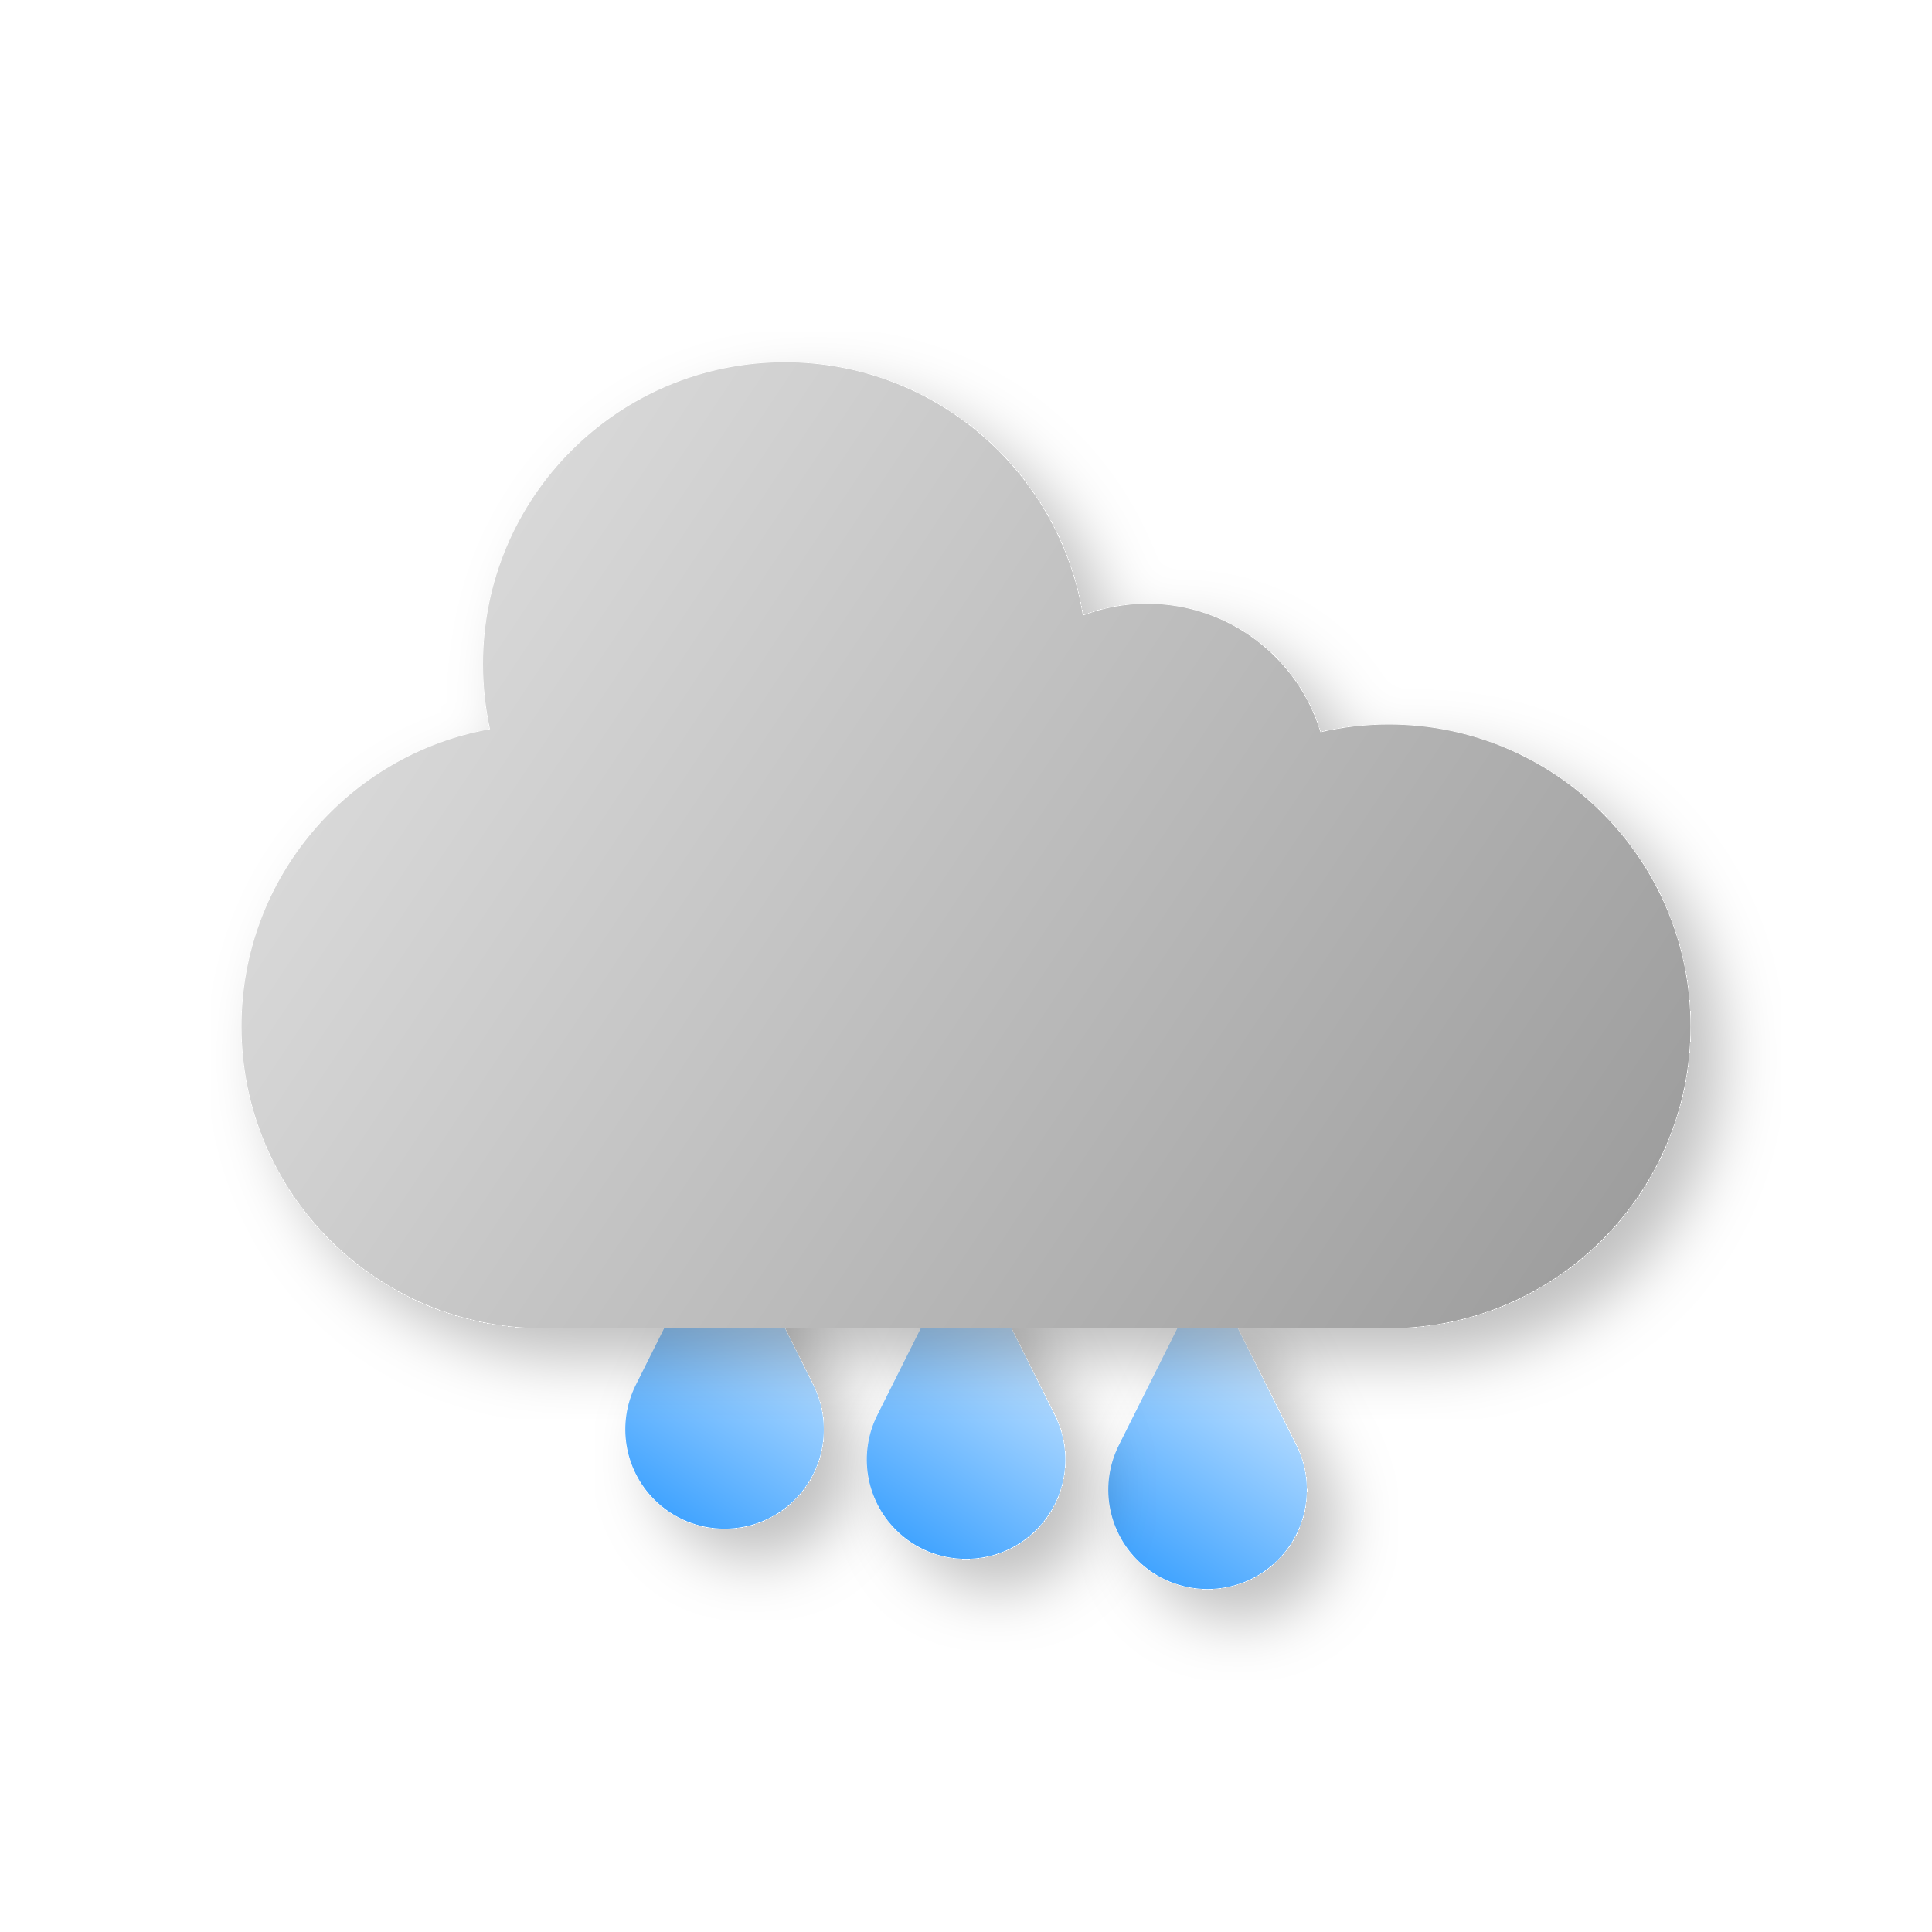
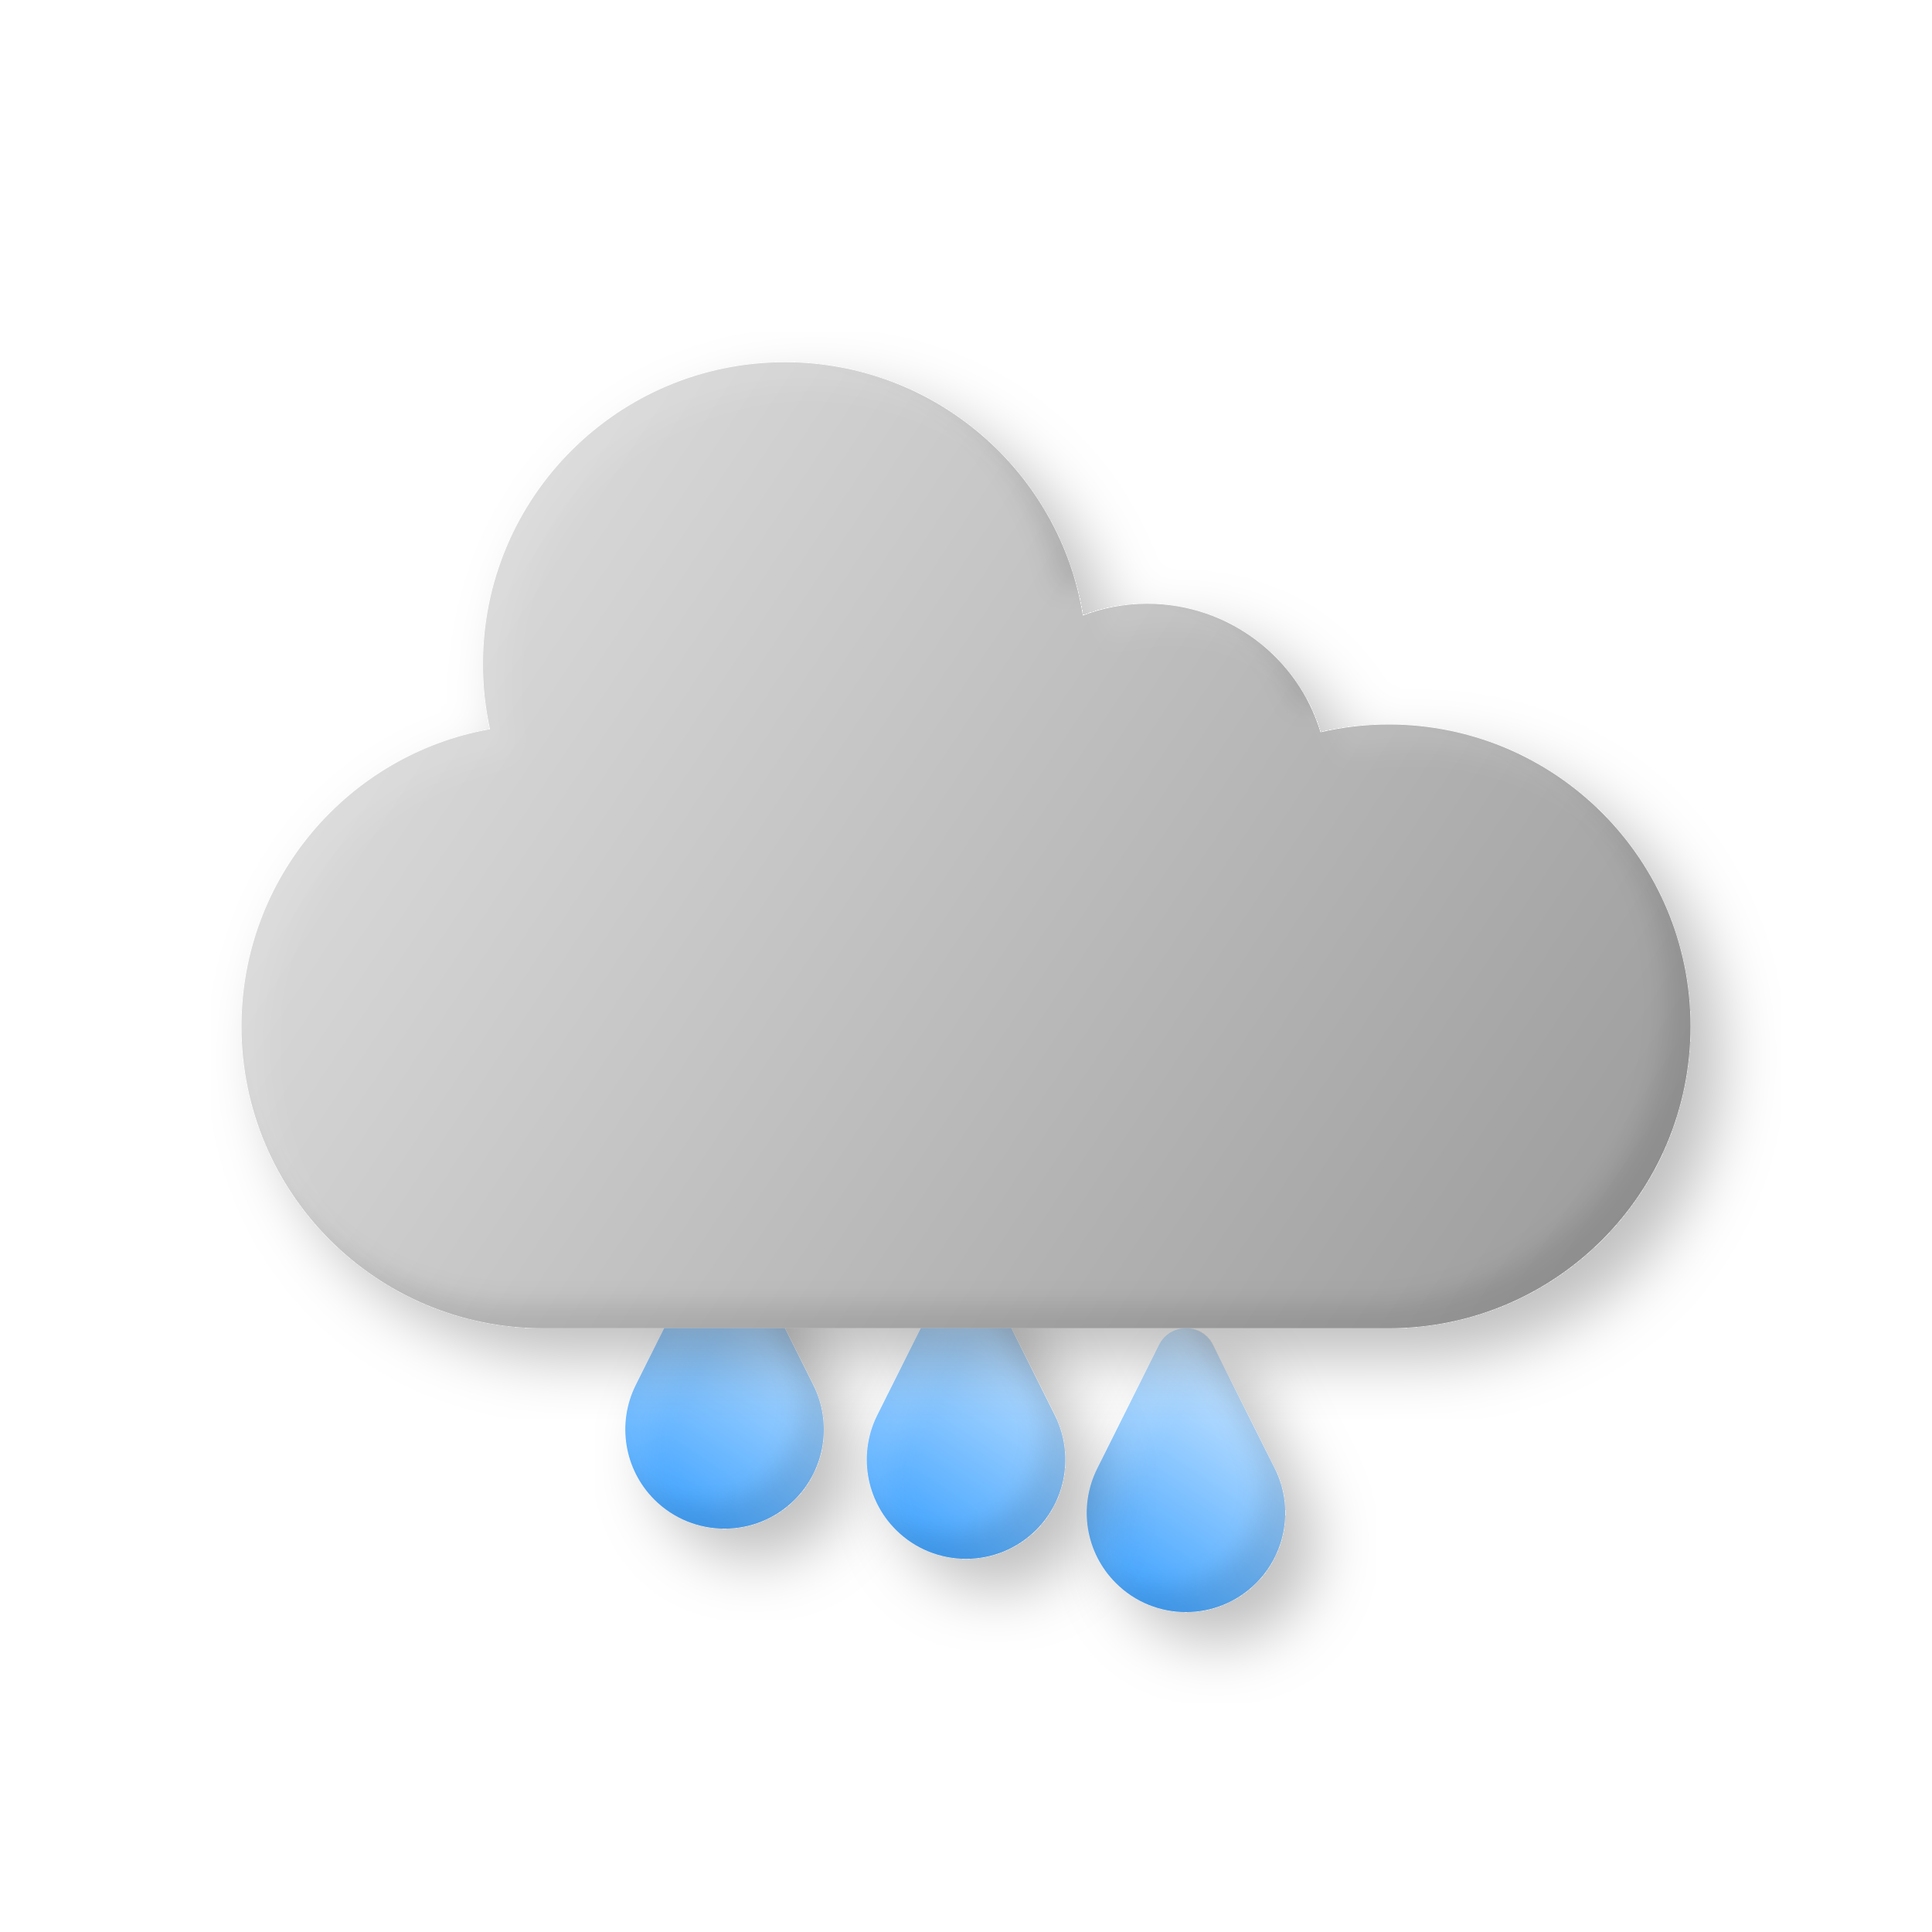
<svg xmlns="http://www.w3.org/2000/svg" width="16" height="16" viewBox="0 0 16 16" fill="none">
-   <g filter="url(#filter0_d_1308_122)">
-     <path d="M10.736 11.97L10.224 10.947C10.132 10.763 9.869 10.763 9.777 10.947L9.265 11.97C9.107 12.287 9.169 12.669 9.419 12.919C9.74 13.24 10.261 13.24 10.582 12.919C10.832 12.669 10.894 12.287 10.736 11.97Z" fill="url(#paint0_linear_1308_122)" />
+   <g filter="url(#filter0_dii_1308_122)">
+     <path d="M10.557 12.161L10.045 11.138C9.953 10.954 9.69 10.954 9.598 11.138L9.087 12.161C8.928 12.478 8.99 12.86 9.241 13.11C9.561 13.431 10.082 13.431 10.403 13.11C10.653 12.86 10.715 12.478 10.557 12.161Z" fill="url(#paint0_linear_1308_122)" />
  </g>
-   <g filter="url(#filter1_d_1308_122)">
+   <g filter="url(#filter1_dii_1308_122)">
    <path d="M6.735 11.47L6.224 10.447C6.132 10.263 5.869 10.263 5.777 10.447L5.265 11.47C5.107 11.787 5.169 12.169 5.419 12.419C5.74 12.74 6.261 12.74 6.582 12.419C6.832 12.169 6.894 11.787 6.735 11.47Z" fill="url(#paint1_linear_1308_122)" />
  </g>
-   <g filter="url(#filter2_d_1308_122)">
+   <g filter="url(#filter2_dii_1308_122)">
    <path d="M8.735 11.72L8.224 10.697C8.132 10.513 7.869 10.513 7.777 10.697L7.265 11.72C7.107 12.037 7.169 12.419 7.419 12.669C7.74 12.99 8.261 12.99 8.582 12.669C8.832 12.419 8.894 12.037 8.735 11.72Z" fill="url(#paint2_linear_1308_122)" />
  </g>
-   <g filter="url(#filter3_d_1308_122)">
+   <g filter="url(#filter3_dii_1308_122)">
    <path fill-rule="evenodd" clip-rule="evenodd" d="M2 8.5C2 9.881 3.119 11 4.5 11H11.5C12.881 11 14 9.881 14 8.5C14 7.119 12.881 6 11.5 6C11.306 6 11.117 6.022 10.936 6.064C10.749 5.448 10.177 5 9.5 5C9.313 5 9.133 5.034 8.968 5.097C8.775 3.908 7.744 3 6.5 3C5.119 3 4 4.119 4 5.5C4 5.685 4.02 5.865 4.058 6.039C2.888 6.248 2 7.27 2 8.5Z" fill="url(#paint3_linear_1308_122)" />
  </g>
  <defs>
-     <filter id="filter0_d_1308_122" x="8.929" y="10.559" width="2.644" height="3.351" filterUnits="userSpaceOnUse" color-interpolation-filters="sRGB">
+     <filter id="filter0_dii_1308_122" x="8.75" y="10.75" width="2.644" height="3.351" filterUnits="userSpaceOnUse" color-interpolation-filters="sRGB">
      <feFlood flood-opacity="0" result="BackgroundImageFix" />
      <feColorMatrix in="SourceAlpha" type="matrix" values="0 0 0 0 0 0 0 0 0 0 0 0 0 0 0 0 0 0 127 0" result="hardAlpha" />
      <feOffset dx="0.25" dy="0.25" />
      <feGaussianBlur stdDeviation="0.25" />
      <feComposite in2="hardAlpha" operator="out" />
      <feColorMatrix type="matrix" values="0 0 0 0 0 0 0 0 0 0 0 0 0 0 0 0 0 0 0.25 0" />
      <feBlend mode="normal" in2="BackgroundImageFix" result="effect1_dropShadow_1308_122" />
      <feBlend mode="normal" in="SourceGraphic" in2="effect1_dropShadow_1308_122" result="shape" />
+       <feColorMatrix in="SourceAlpha" type="matrix" values="0 0 0 0 0 0 0 0 0 0 0 0 0 0 0 0 0 0 127 0" result="hardAlpha" />
+       <feOffset dx="0.2" dy="0.2" />
+       <feGaussianBlur stdDeviation="0.1" />
+       <feComposite in2="hardAlpha" operator="arithmetic" k2="-1" k3="1" />
+       <feColorMatrix type="matrix" values="0 0 0 0 1 0 0 0 0 1 0 0 0 0 1 0 0 0 0.1 0" />
+       <feBlend mode="normal" in2="shape" result="effect2_innerShadow_1308_122" />
+       <feColorMatrix in="SourceAlpha" type="matrix" values="0 0 0 0 0 0 0 0 0 0 0 0 0 0 0 0 0 0 127 0" result="hardAlpha" />
+       <feOffset dx="-0.2" dy="-0.2" />
+       <feGaussianBlur stdDeviation="0.1" />
+       <feComposite in2="hardAlpha" operator="arithmetic" k2="-1" k3="1" />
+       <feColorMatrix type="matrix" values="0 0 0 0 0 0 0 0 0 0 0 0 0 0 0 0 0 0 0.1 0" />
+       <feBlend mode="normal" in2="effect2_innerShadow_1308_122" result="effect3_innerShadow_1308_122" />
    </filter>
-     <filter id="filter1_d_1308_122" x="4.929" y="10.059" width="2.644" height="3.351" filterUnits="userSpaceOnUse" color-interpolation-filters="sRGB">
+     <filter id="filter1_dii_1308_122" x="4.929" y="10.059" width="2.644" height="3.351" filterUnits="userSpaceOnUse" color-interpolation-filters="sRGB">
      <feFlood flood-opacity="0" result="BackgroundImageFix" />
      <feColorMatrix in="SourceAlpha" type="matrix" values="0 0 0 0 0 0 0 0 0 0 0 0 0 0 0 0 0 0 127 0" result="hardAlpha" />
      <feOffset dx="0.25" dy="0.25" />
      <feGaussianBlur stdDeviation="0.25" />
      <feComposite in2="hardAlpha" operator="out" />
      <feColorMatrix type="matrix" values="0 0 0 0 0 0 0 0 0 0 0 0 0 0 0 0 0 0 0.25 0" />
      <feBlend mode="normal" in2="BackgroundImageFix" result="effect1_dropShadow_1308_122" />
      <feBlend mode="normal" in="SourceGraphic" in2="effect1_dropShadow_1308_122" result="shape" />
+       <feColorMatrix in="SourceAlpha" type="matrix" values="0 0 0 0 0 0 0 0 0 0 0 0 0 0 0 0 0 0 127 0" result="hardAlpha" />
+       <feOffset dx="0.2" dy="0.2" />
+       <feGaussianBlur stdDeviation="0.1" />
+       <feComposite in2="hardAlpha" operator="arithmetic" k2="-1" k3="1" />
+       <feColorMatrix type="matrix" values="0 0 0 0 1 0 0 0 0 1 0 0 0 0 1 0 0 0 0.1 0" />
+       <feBlend mode="normal" in2="shape" result="effect2_innerShadow_1308_122" />
+       <feColorMatrix in="SourceAlpha" type="matrix" values="0 0 0 0 0 0 0 0 0 0 0 0 0 0 0 0 0 0 127 0" result="hardAlpha" />
+       <feOffset dx="-0.2" dy="-0.2" />
+       <feGaussianBlur stdDeviation="0.1" />
+       <feComposite in2="hardAlpha" operator="arithmetic" k2="-1" k3="1" />
+       <feColorMatrix type="matrix" values="0 0 0 0 0 0 0 0 0 0 0 0 0 0 0 0 0 0 0.1 0" />
+       <feBlend mode="normal" in2="effect2_innerShadow_1308_122" result="effect3_innerShadow_1308_122" />
    </filter>
-     <filter id="filter2_d_1308_122" x="6.929" y="10.309" width="2.644" height="3.351" filterUnits="userSpaceOnUse" color-interpolation-filters="sRGB">
+     <filter id="filter2_dii_1308_122" x="6.929" y="10.309" width="2.644" height="3.351" filterUnits="userSpaceOnUse" color-interpolation-filters="sRGB">
      <feFlood flood-opacity="0" result="BackgroundImageFix" />
      <feColorMatrix in="SourceAlpha" type="matrix" values="0 0 0 0 0 0 0 0 0 0 0 0 0 0 0 0 0 0 127 0" result="hardAlpha" />
      <feOffset dx="0.25" dy="0.25" />
      <feGaussianBlur stdDeviation="0.25" />
      <feComposite in2="hardAlpha" operator="out" />
      <feColorMatrix type="matrix" values="0 0 0 0 0 0 0 0 0 0 0 0 0 0 0 0 0 0 0.25 0" />
      <feBlend mode="normal" in2="BackgroundImageFix" result="effect1_dropShadow_1308_122" />
      <feBlend mode="normal" in="SourceGraphic" in2="effect1_dropShadow_1308_122" result="shape" />
+       <feColorMatrix in="SourceAlpha" type="matrix" values="0 0 0 0 0 0 0 0 0 0 0 0 0 0 0 0 0 0 127 0" result="hardAlpha" />
+       <feOffset dx="0.2" dy="0.2" />
+       <feGaussianBlur stdDeviation="0.1" />
+       <feComposite in2="hardAlpha" operator="arithmetic" k2="-1" k3="1" />
+       <feColorMatrix type="matrix" values="0 0 0 0 1 0 0 0 0 1 0 0 0 0 1 0 0 0 0.1 0" />
+       <feBlend mode="normal" in2="shape" result="effect2_innerShadow_1308_122" />
+       <feColorMatrix in="SourceAlpha" type="matrix" values="0 0 0 0 0 0 0 0 0 0 0 0 0 0 0 0 0 0 127 0" result="hardAlpha" />
+       <feOffset dx="-0.2" dy="-0.2" />
+       <feGaussianBlur stdDeviation="0.1" />
+       <feComposite in2="hardAlpha" operator="arithmetic" k2="-1" k3="1" />
+       <feColorMatrix type="matrix" values="0 0 0 0 0 0 0 0 0 0 0 0 0 0 0 0 0 0 0.1 0" />
+       <feBlend mode="normal" in2="effect2_innerShadow_1308_122" result="effect3_innerShadow_1308_122" />
    </filter>
-     <filter id="filter3_d_1308_122" x="1.75" y="2.75" width="13" height="9" filterUnits="userSpaceOnUse" color-interpolation-filters="sRGB">
+     <filter id="filter3_dii_1308_122" x="1.75" y="2.75" width="13" height="9" filterUnits="userSpaceOnUse" color-interpolation-filters="sRGB">
      <feFlood flood-opacity="0" result="BackgroundImageFix" />
      <feColorMatrix in="SourceAlpha" type="matrix" values="0 0 0 0 0 0 0 0 0 0 0 0 0 0 0 0 0 0 127 0" result="hardAlpha" />
      <feOffset dx="0.25" dy="0.25" />
      <feGaussianBlur stdDeviation="0.25" />
      <feComposite in2="hardAlpha" operator="out" />
      <feColorMatrix type="matrix" values="0 0 0 0 0 0 0 0 0 0 0 0 0 0 0 0 0 0 0.25 0" />
      <feBlend mode="normal" in2="BackgroundImageFix" result="effect1_dropShadow_1308_122" />
      <feBlend mode="normal" in="SourceGraphic" in2="effect1_dropShadow_1308_122" result="shape" />
+       <feColorMatrix in="SourceAlpha" type="matrix" values="0 0 0 0 0 0 0 0 0 0 0 0 0 0 0 0 0 0 127 0" result="hardAlpha" />
+       <feOffset dx="0.2" dy="0.2" />
+       <feGaussianBlur stdDeviation="0.1" />
+       <feComposite in2="hardAlpha" operator="arithmetic" k2="-1" k3="1" />
+       <feColorMatrix type="matrix" values="0 0 0 0 1 0 0 0 0 1 0 0 0 0 1 0 0 0 0.1 0" />
+       <feBlend mode="normal" in2="shape" result="effect2_innerShadow_1308_122" />
+       <feColorMatrix in="SourceAlpha" type="matrix" values="0 0 0 0 0 0 0 0 0 0 0 0 0 0 0 0 0 0 127 0" result="hardAlpha" />
+       <feOffset dx="-0.2" dy="-0.2" />
+       <feGaussianBlur stdDeviation="0.1" />
+       <feComposite in2="hardAlpha" operator="arithmetic" k2="-1" k3="1" />
+       <feColorMatrix type="matrix" values="0 0 0 0 0 0 0 0 0 0 0 0 0 0 0 0 0 0 0.1 0" />
+       <feBlend mode="normal" in2="effect2_innerShadow_1308_122" result="effect3_innerShadow_1308_122" />
    </filter>
-     <linearGradient id="paint0_linear_1308_122" x1="11" y1="10.5" x2="9" y2="13.5" gradientUnits="userSpaceOnUse">
+     <linearGradient id="paint0_linear_1308_122" x1="10.821" y1="10.691" x2="8.821" y2="13.691" gradientUnits="userSpaceOnUse">
      <stop stop-color="white" />
      <stop offset="1" stop-color="#148EFF" />
    </linearGradient>
    <linearGradient id="paint1_linear_1308_122" x1="7" y1="10" x2="5" y2="13" gradientUnits="userSpaceOnUse">
      <stop stop-color="white" />
      <stop offset="1" stop-color="#148EFF" />
    </linearGradient>
    <linearGradient id="paint2_linear_1308_122" x1="9" y1="10.25" x2="7" y2="13.25" gradientUnits="userSpaceOnUse">
      <stop stop-color="white" />
      <stop offset="1" stop-color="#148EFF" />
    </linearGradient>
    <linearGradient id="paint3_linear_1308_122" x1="2" y1="3" x2="14" y2="11" gradientUnits="userSpaceOnUse">
      <stop stop-color="#E6E6E6" />
      <stop offset="1" stop-color="#999999" />
    </linearGradient>
  </defs>
</svg>
